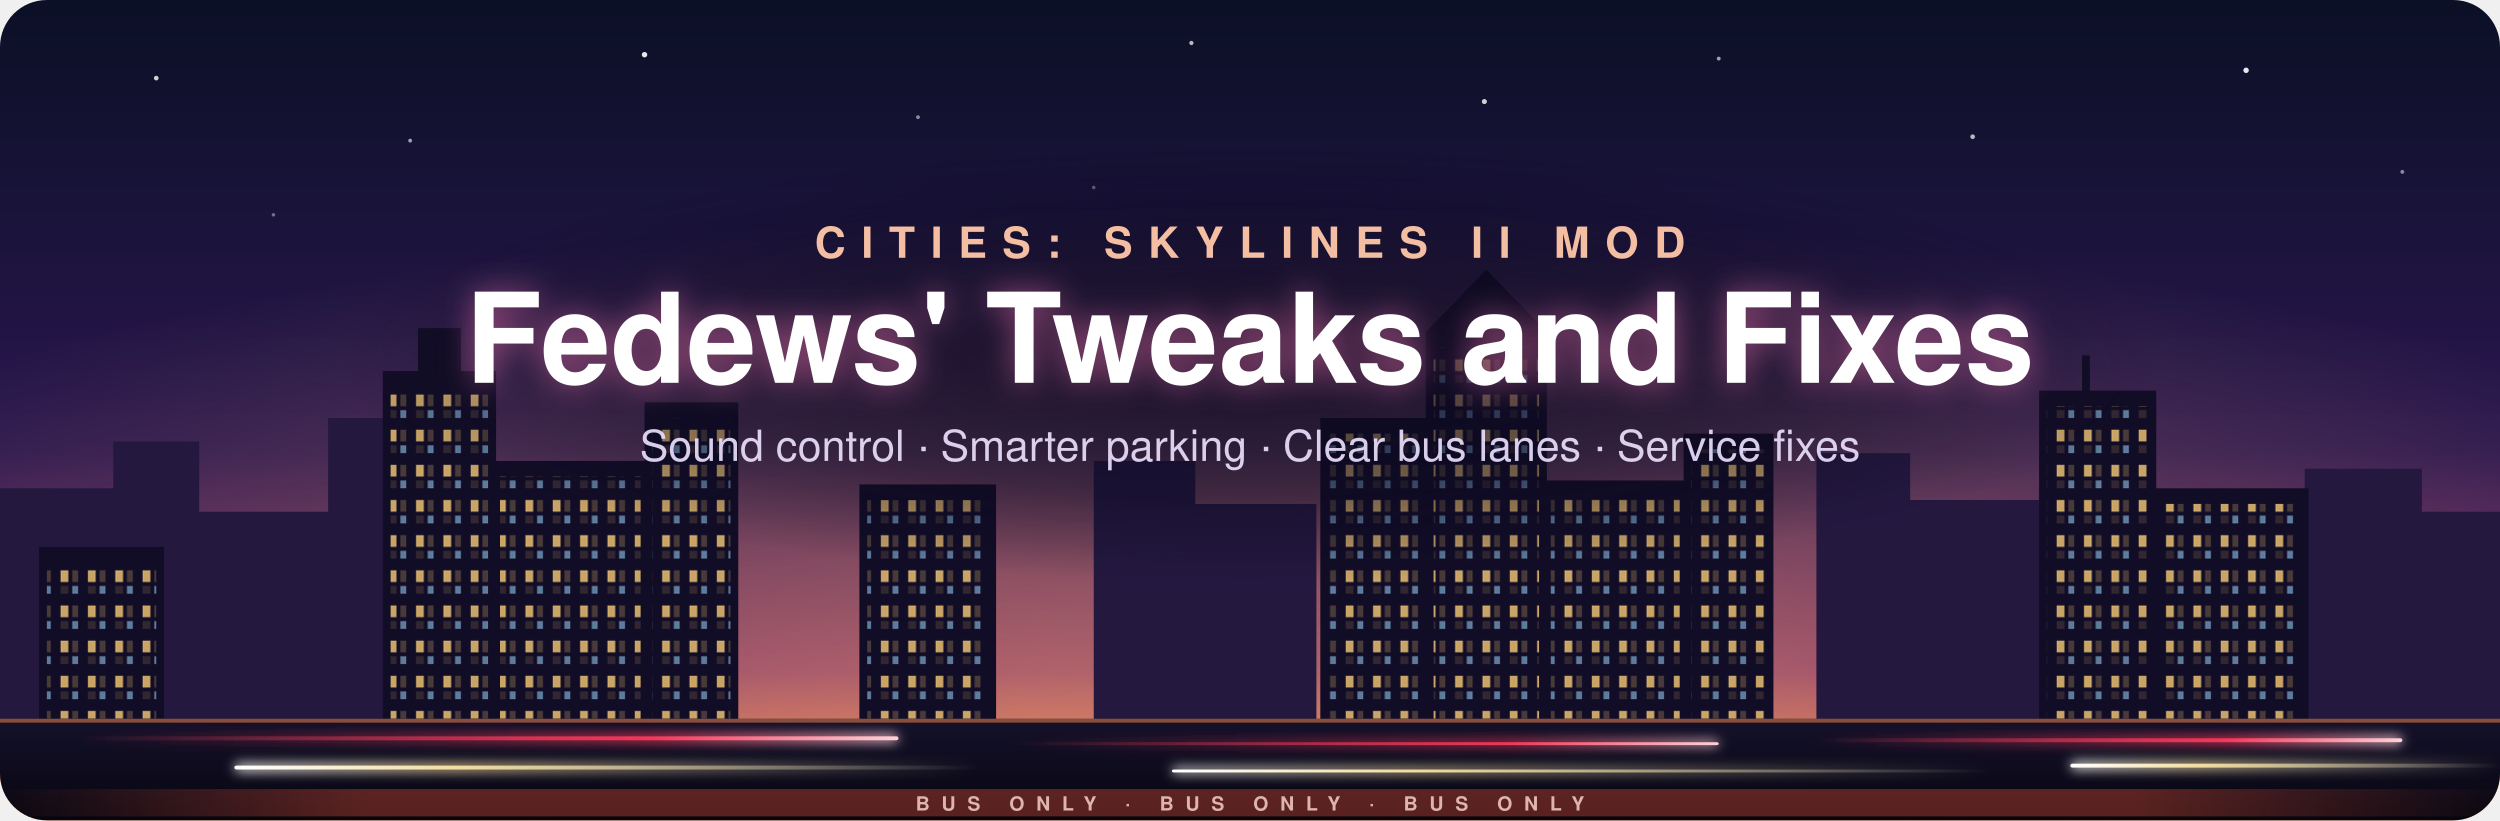
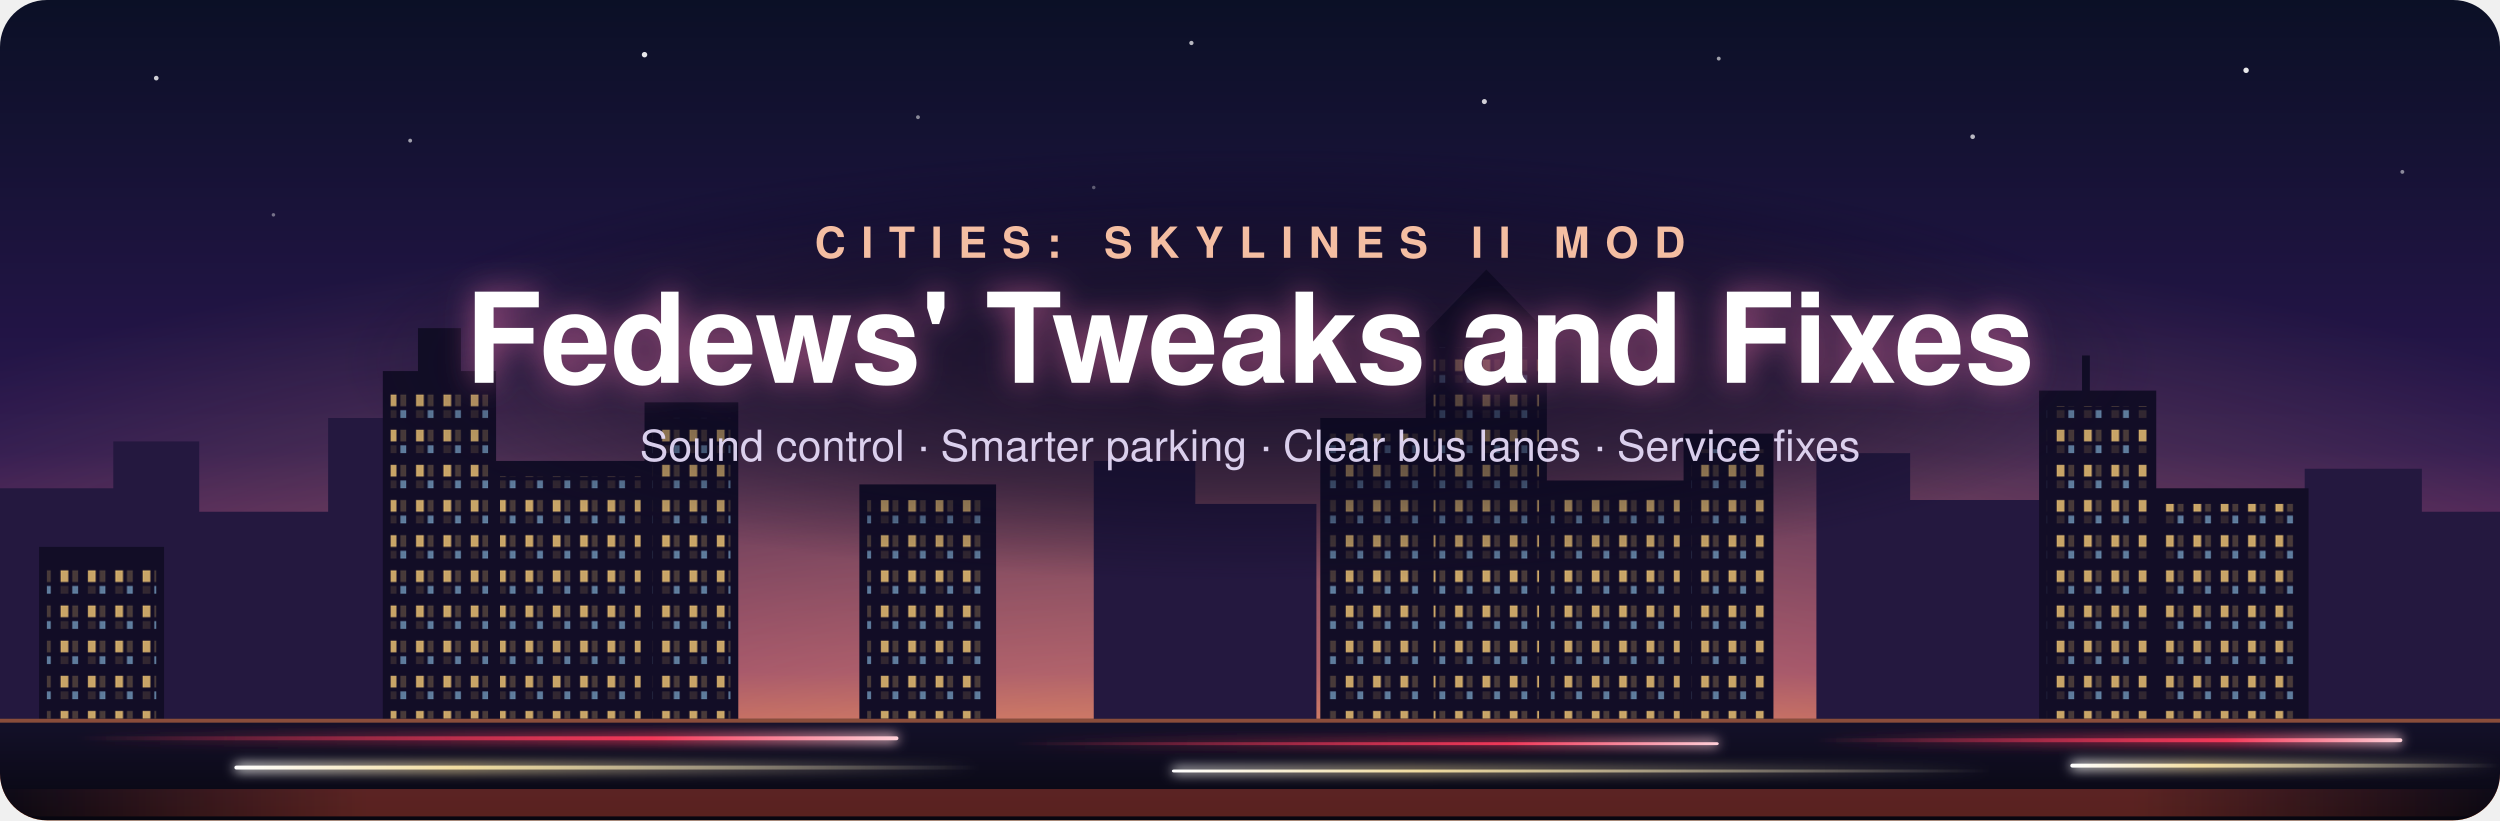
<svg xmlns="http://www.w3.org/2000/svg" width="1280" height="420" viewBox="0 0 1280 420" role="img" aria-labelledby="t d">
  <defs>
    <linearGradient id="sky" x1="0" y1="0" x2="0" y2="1">
      <stop offset="0" stop-color="#0b1026" />
      <stop offset="0.55" stop-color="#2a1650" />
      <stop offset="0.82" stop-color="#7a2a6b" />
      <stop offset="1" stop-color="#ff8a4c" />
    </linearGradient>
    <radialGradient id="glow" cx="0.5" cy="1" r="0.75">
      <stop offset="0" stop-color="#ffb46b" stop-opacity="0.55" />
      <stop offset="1" stop-color="#ffb46b" stop-opacity="0" />
    </radialGradient>
    <linearGradient id="road" x1="0" y1="0" x2="0" y2="1">
      <stop offset="0" stop-color="#14112a" />
      <stop offset="1" stop-color="#07060f" />
    </linearGradient>
    <linearGradient id="trailRed" x1="0" y1="0" x2="1" y2="0">
      <stop offset="0" stop-color="#ff3b5c" stop-opacity="0" />
      <stop offset="0.7" stop-color="#ff3b5c" stop-opacity="0.9" />
      <stop offset="1" stop-color="#ffd0d8" />
    </linearGradient>
    <linearGradient id="trailWhite" x1="1" y1="0" x2="0" y2="0">
      <stop offset="0" stop-color="#fff6d6" stop-opacity="0" />
      <stop offset="0.7" stop-color="#ffe9a8" stop-opacity="0.9" />
      <stop offset="1" stop-color="#ffffff" />
    </linearGradient>
    <linearGradient id="busLane" x1="0" y1="0" x2="1" y2="0">
      <stop offset="0" stop-color="#ff5a3c" stop-opacity="0" />
      <stop offset="0.15" stop-color="#ff5a3c" stop-opacity="0.55" />
      <stop offset="0.85" stop-color="#ff5a3c" stop-opacity="0.55" />
      <stop offset="1" stop-color="#ff5a3c" stop-opacity="0" />
    </linearGradient>
    <pattern id="windows" width="14" height="18" patternUnits="userSpaceOnUse">
      <rect x="3" y="4" width="4" height="6" fill="#ffd27a" opacity="0.85" />
      <rect x="9" y="4" width="3" height="6" fill="#ffd27a" opacity="0.25" />
      <rect x="3" y="12" width="4" height="4" fill="#ffd27a" opacity="0.15" />
      <rect x="9" y="12" width="3" height="4" fill="#9fd8ff" opacity="0.6" />
    </pattern>
    <filter id="soft" x="-20%" y="-50%" width="140%" height="200%">
      <feGaussianBlur stdDeviation="3" />
    </filter>
    <filter id="textGlow" x="-10%" y="-40%" width="120%" height="180%">
      <feGaussianBlur in="SourceAlpha" stdDeviation="8" result="b" />
      <feFlood flood-color="#ff7ab6" flood-opacity="0.55" />
      <feComposite in2="b" operator="in" result="g" />
      <feMerge>
        <feMergeNode in="g" />
        <feMergeNode in="SourceGraphic" />
      </feMerge>
    </filter>
    <radialGradient id="haze" cx="0.5" cy="0.5" r="0.5">
      <stop offset="0" stop-color="#0b0820" stop-opacity="0.78" />
      <stop offset="0.6" stop-color="#0b0820" stop-opacity="0.45" />
      <stop offset="1" stop-color="#0b0820" stop-opacity="0" />
    </radialGradient>
    <clipPath id="frame">
      <rect width="1280" height="420" rx="24" />
    </clipPath>
  </defs>
  <g clip-path="url(#frame)">
    <rect width="1280" height="420" fill="url(#sky)" />
    <rect width="1280" height="420" fill="url(#glow)" />
    <g fill="#ffffff">
      <circle cx="80" cy="40" r="1.2" opacity="0.8" />
      <circle cx="210" cy="72" r="1" opacity="0.6" />
      <circle cx="330" cy="28" r="1.4" opacity="0.9" />
      <circle cx="470" cy="60" r="1" opacity="0.5" />
      <circle cx="610" cy="22" r="1.1" opacity="0.7" />
      <circle cx="760" cy="52" r="1.3" opacity="0.8" />
      <circle cx="880" cy="30" r="1" opacity="0.6" />
      <circle cx="1010" cy="70" r="1.2" opacity="0.7" />
      <circle cx="1150" cy="36" r="1.4" opacity="0.9" />
      <circle cx="1230" cy="88" r="1" opacity="0.5" />
      <circle cx="140" cy="110" r="0.9" opacity="0.4" />
      <circle cx="560" cy="96" r="0.9" opacity="0.4" />
    </g>
    <g fill="#24183f">
      <rect x="0" y="250" width="60" height="120" />
      <rect x="58" y="226" width="44" height="144" />
      <rect x="100" y="262" width="70" height="108" />
      <rect x="168" y="214" width="38" height="156" />
      <rect x="560" y="236" width="52" height="134" />
      <rect x="610" y="258" width="64" height="112" />
      <rect x="930" y="232" width="48" height="138" />
      <rect x="976" y="256" width="70" height="114" />
      <rect x="1180" y="240" width="60" height="130" />
      <rect x="1236" y="262" width="44" height="108" />
    </g>
    <g fill="#120d26">
      <rect x="20" y="280" width="64" height="90" />
      <rect x="196" y="190" width="58" height="180" />
      <rect x="214" y="168" width="22" height="24" />
      <rect x="252" y="236" width="80" height="134" />
      <rect x="330" y="206" width="48" height="164" />
      <rect x="440" y="248" width="70" height="122" />
      <rect x="676" y="214" width="56" height="156" />
      <rect x="730" y="170" width="62" height="200" />
      <polygon points="730,170 761,138 792,170" />
      <rect x="790" y="246" width="74" height="124" />
      <rect x="862" y="222" width="46" height="148" />
      <rect x="1044" y="200" width="60" height="170" />
      <rect x="1066" y="182" width="4" height="20" />
      <rect x="1102" y="250" width="80" height="120" />
    </g>
    <g fill="url(#windows)" opacity="0.9">
      <rect x="200" y="200" width="50" height="168" />
      <rect x="256" y="244" width="72" height="124" />
      <rect x="334" y="214" width="40" height="154" />
      <rect x="444" y="256" width="62" height="112" />
      <rect x="680" y="222" width="48" height="146" />
      <rect x="734" y="178" width="54" height="190" />
      <rect x="794" y="254" width="66" height="114" />
      <rect x="866" y="230" width="38" height="138" />
      <rect x="1048" y="208" width="52" height="160" />
      <rect x="1106" y="258" width="72" height="110" />
      <rect x="24" y="288" width="56" height="80" />
    </g>
    <rect x="0" y="368" width="1280" height="52" fill="url(#road)" />
    <rect x="0" y="368" width="1280" height="2" fill="#ff8a4c" opacity="0.5" />
    <rect x="0" y="404" width="1280" height="14" fill="url(#busLane)" opacity="0.6" />
-     <text x="640" y="415" text-anchor="middle" font-family="Segoe UI, Helvetica, Arial, sans-serif" font-size="10" font-weight="700" letter-spacing="6" fill="#ffd9cf" opacity="0.8">BUS ONLY · BUS ONLY · BUS ONLY</text>
    <g filter="url(#soft)">
      <rect x="40" y="376" width="420" height="4" rx="2" fill="url(#trailRed)" />
      <rect x="520" y="379" width="360" height="3" rx="1.5" fill="url(#trailRed)" />
      <rect x="930" y="377" width="300" height="4" rx="2" fill="url(#trailRed)" />
      <rect x="120" y="391" width="380" height="4" rx="2" fill="url(#trailWhite)" />
      <rect x="600" y="393" width="420" height="3" rx="1.5" fill="url(#trailWhite)" />
      <rect x="1060" y="390" width="220" height="4" rx="2" fill="url(#trailWhite)" />
    </g>
    <g>
      <rect x="40" y="377" width="420" height="2" rx="1" fill="url(#trailRed)" />
      <rect x="520" y="380" width="360" height="1.5" rx="1" fill="url(#trailRed)" />
      <rect x="930" y="378" width="300" height="2" rx="1" fill="url(#trailRed)" />
      <rect x="120" y="392" width="380" height="2" rx="1" fill="url(#trailWhite)" />
      <rect x="600" y="394" width="420" height="1.5" rx="1" fill="url(#trailWhite)" />
      <rect x="1060" y="391" width="220" height="2" rx="1" fill="url(#trailWhite)" />
    </g>
    <ellipse cx="640" cy="186" rx="470" ry="112" fill="url(#haze)" />
    <g font-family="Segoe UI, Helvetica Neue, Helvetica, Arial, sans-serif" text-anchor="middle">
      <text x="640" y="132" font-size="22" font-weight="600" letter-spacing="8" fill="#ffc6a8" opacity="0.95">CITIES: SKYLINES II MOD</text>
      <text x="640" y="196" font-size="64" font-weight="800" fill="#ffffff" filter="url(#textGlow)">Fedews' Tweaks and Fixes</text>
      <text x="640" y="236" font-size="22" font-weight="500" fill="#e9defc" opacity="0.92">Sound control · Smarter parking · Clear bus lanes · Service fixes</text>
    </g>
  </g>
</svg>
